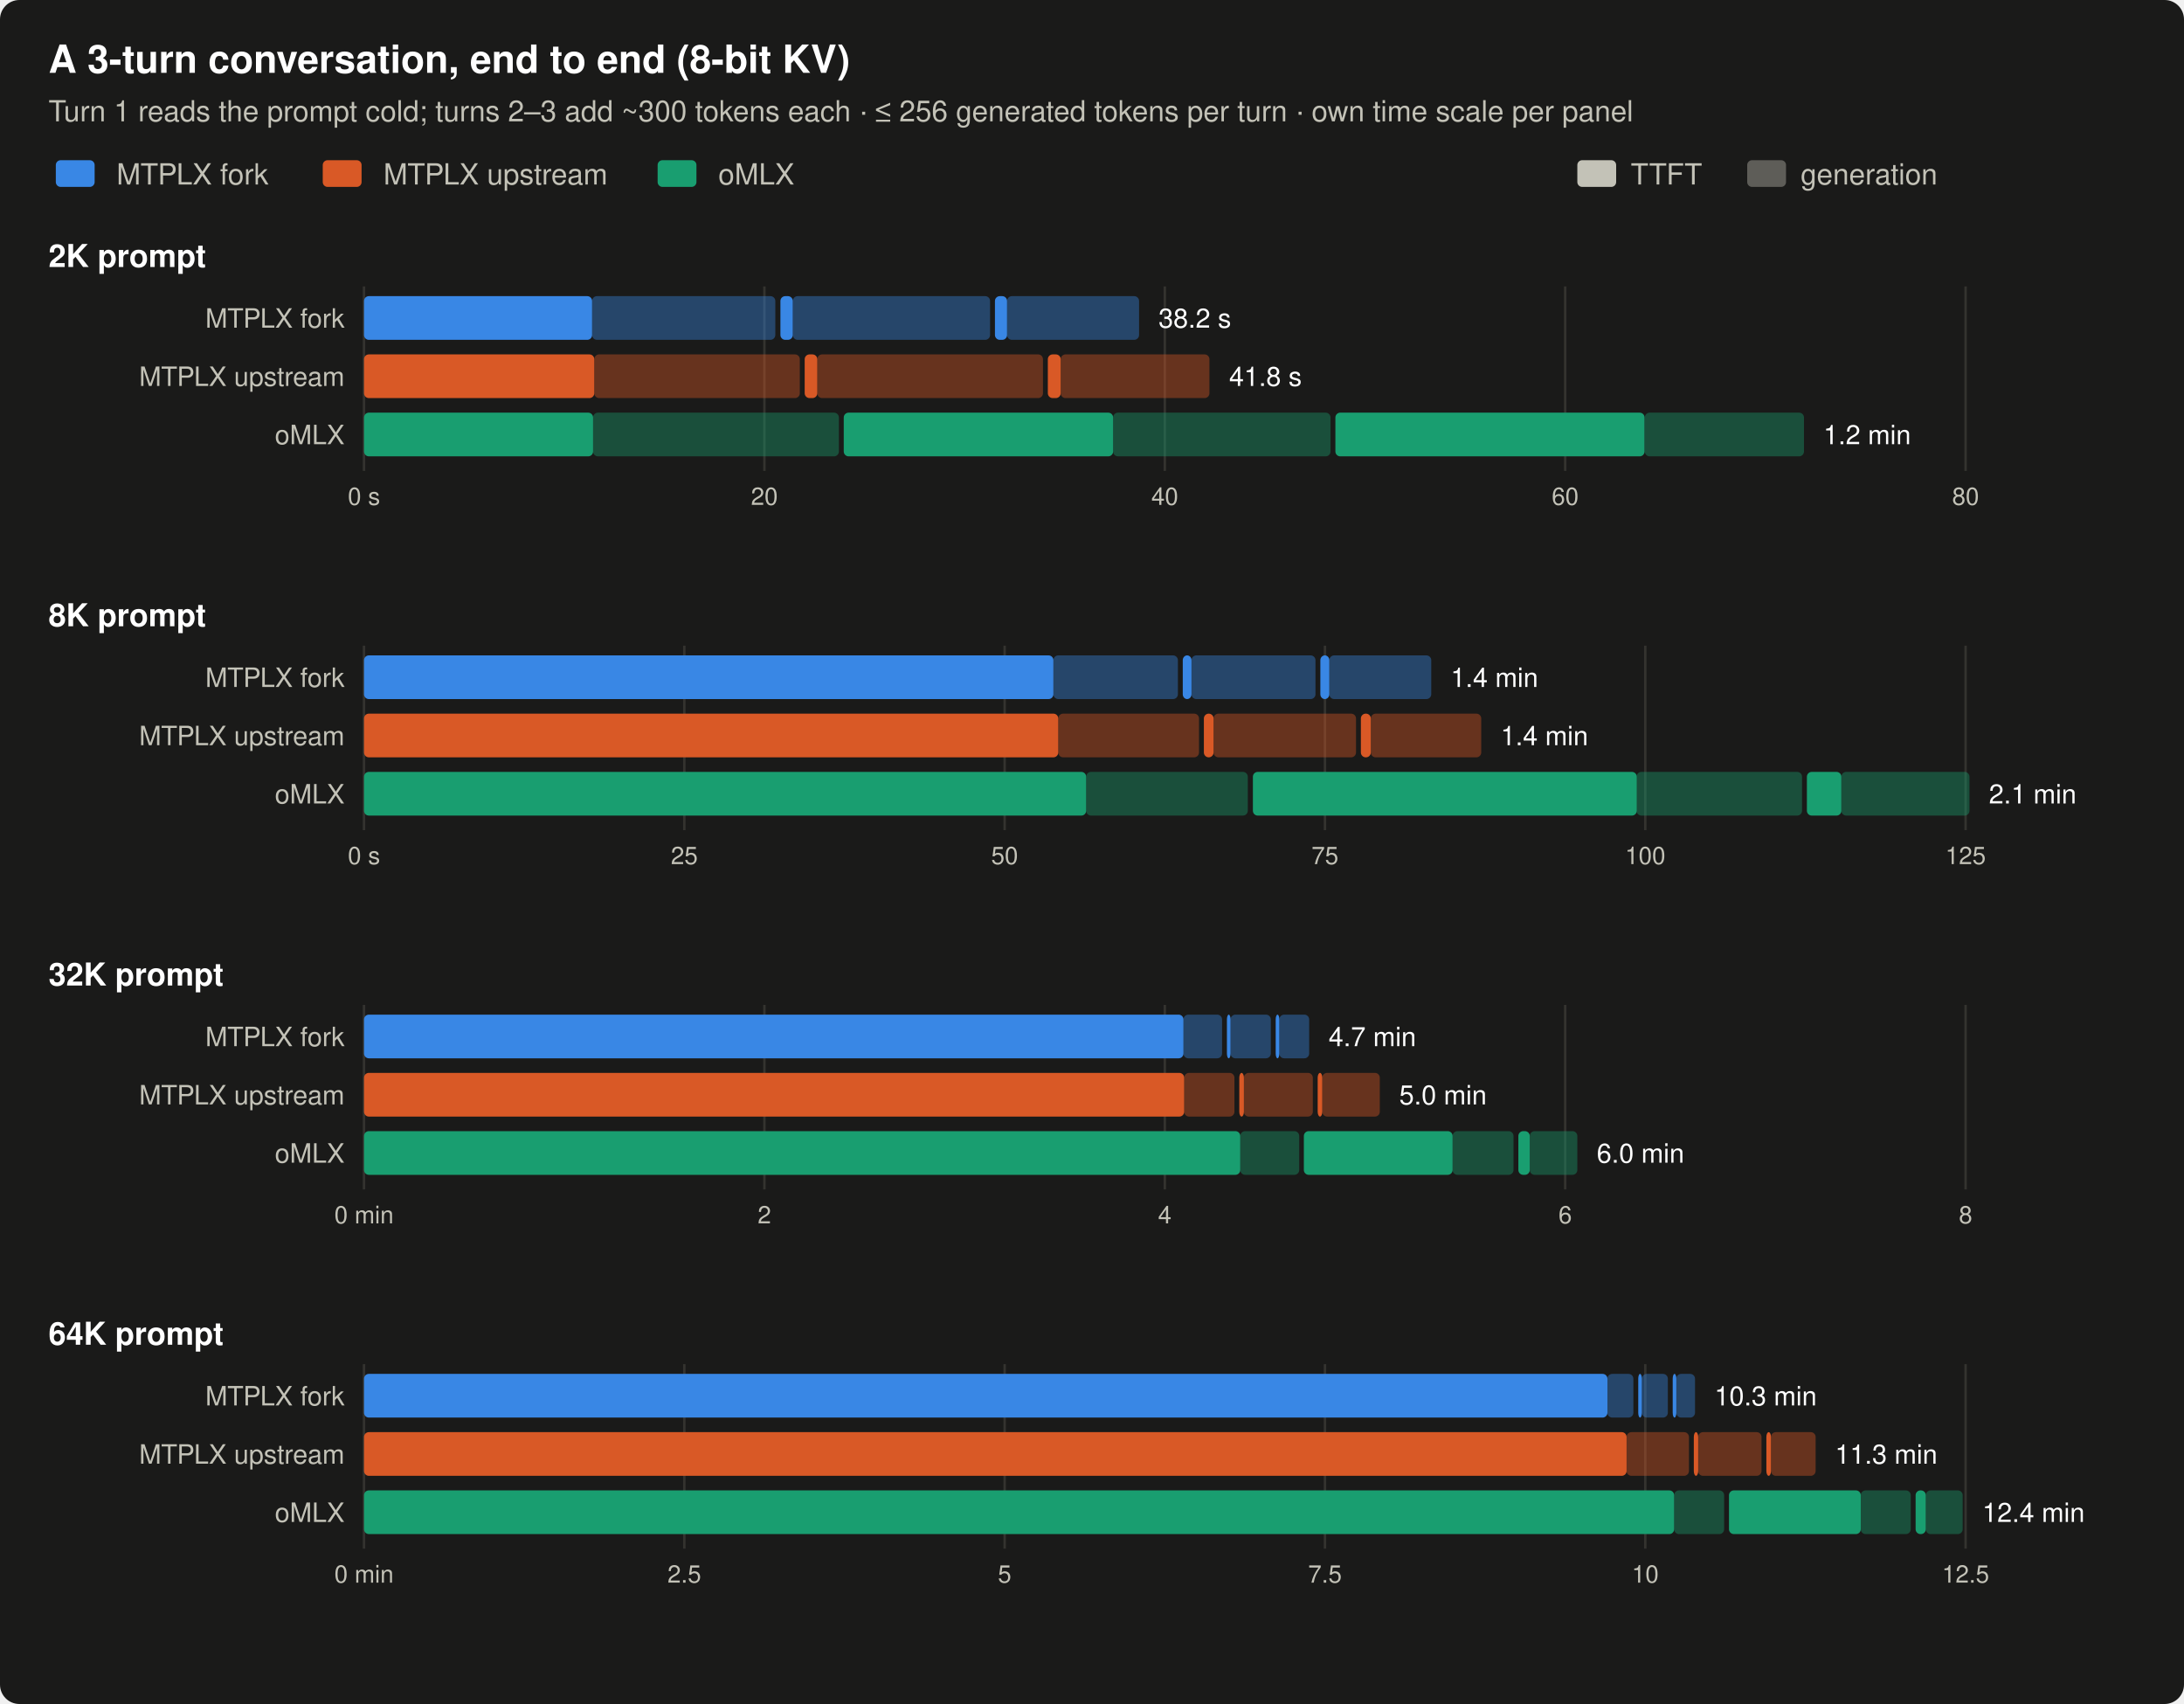
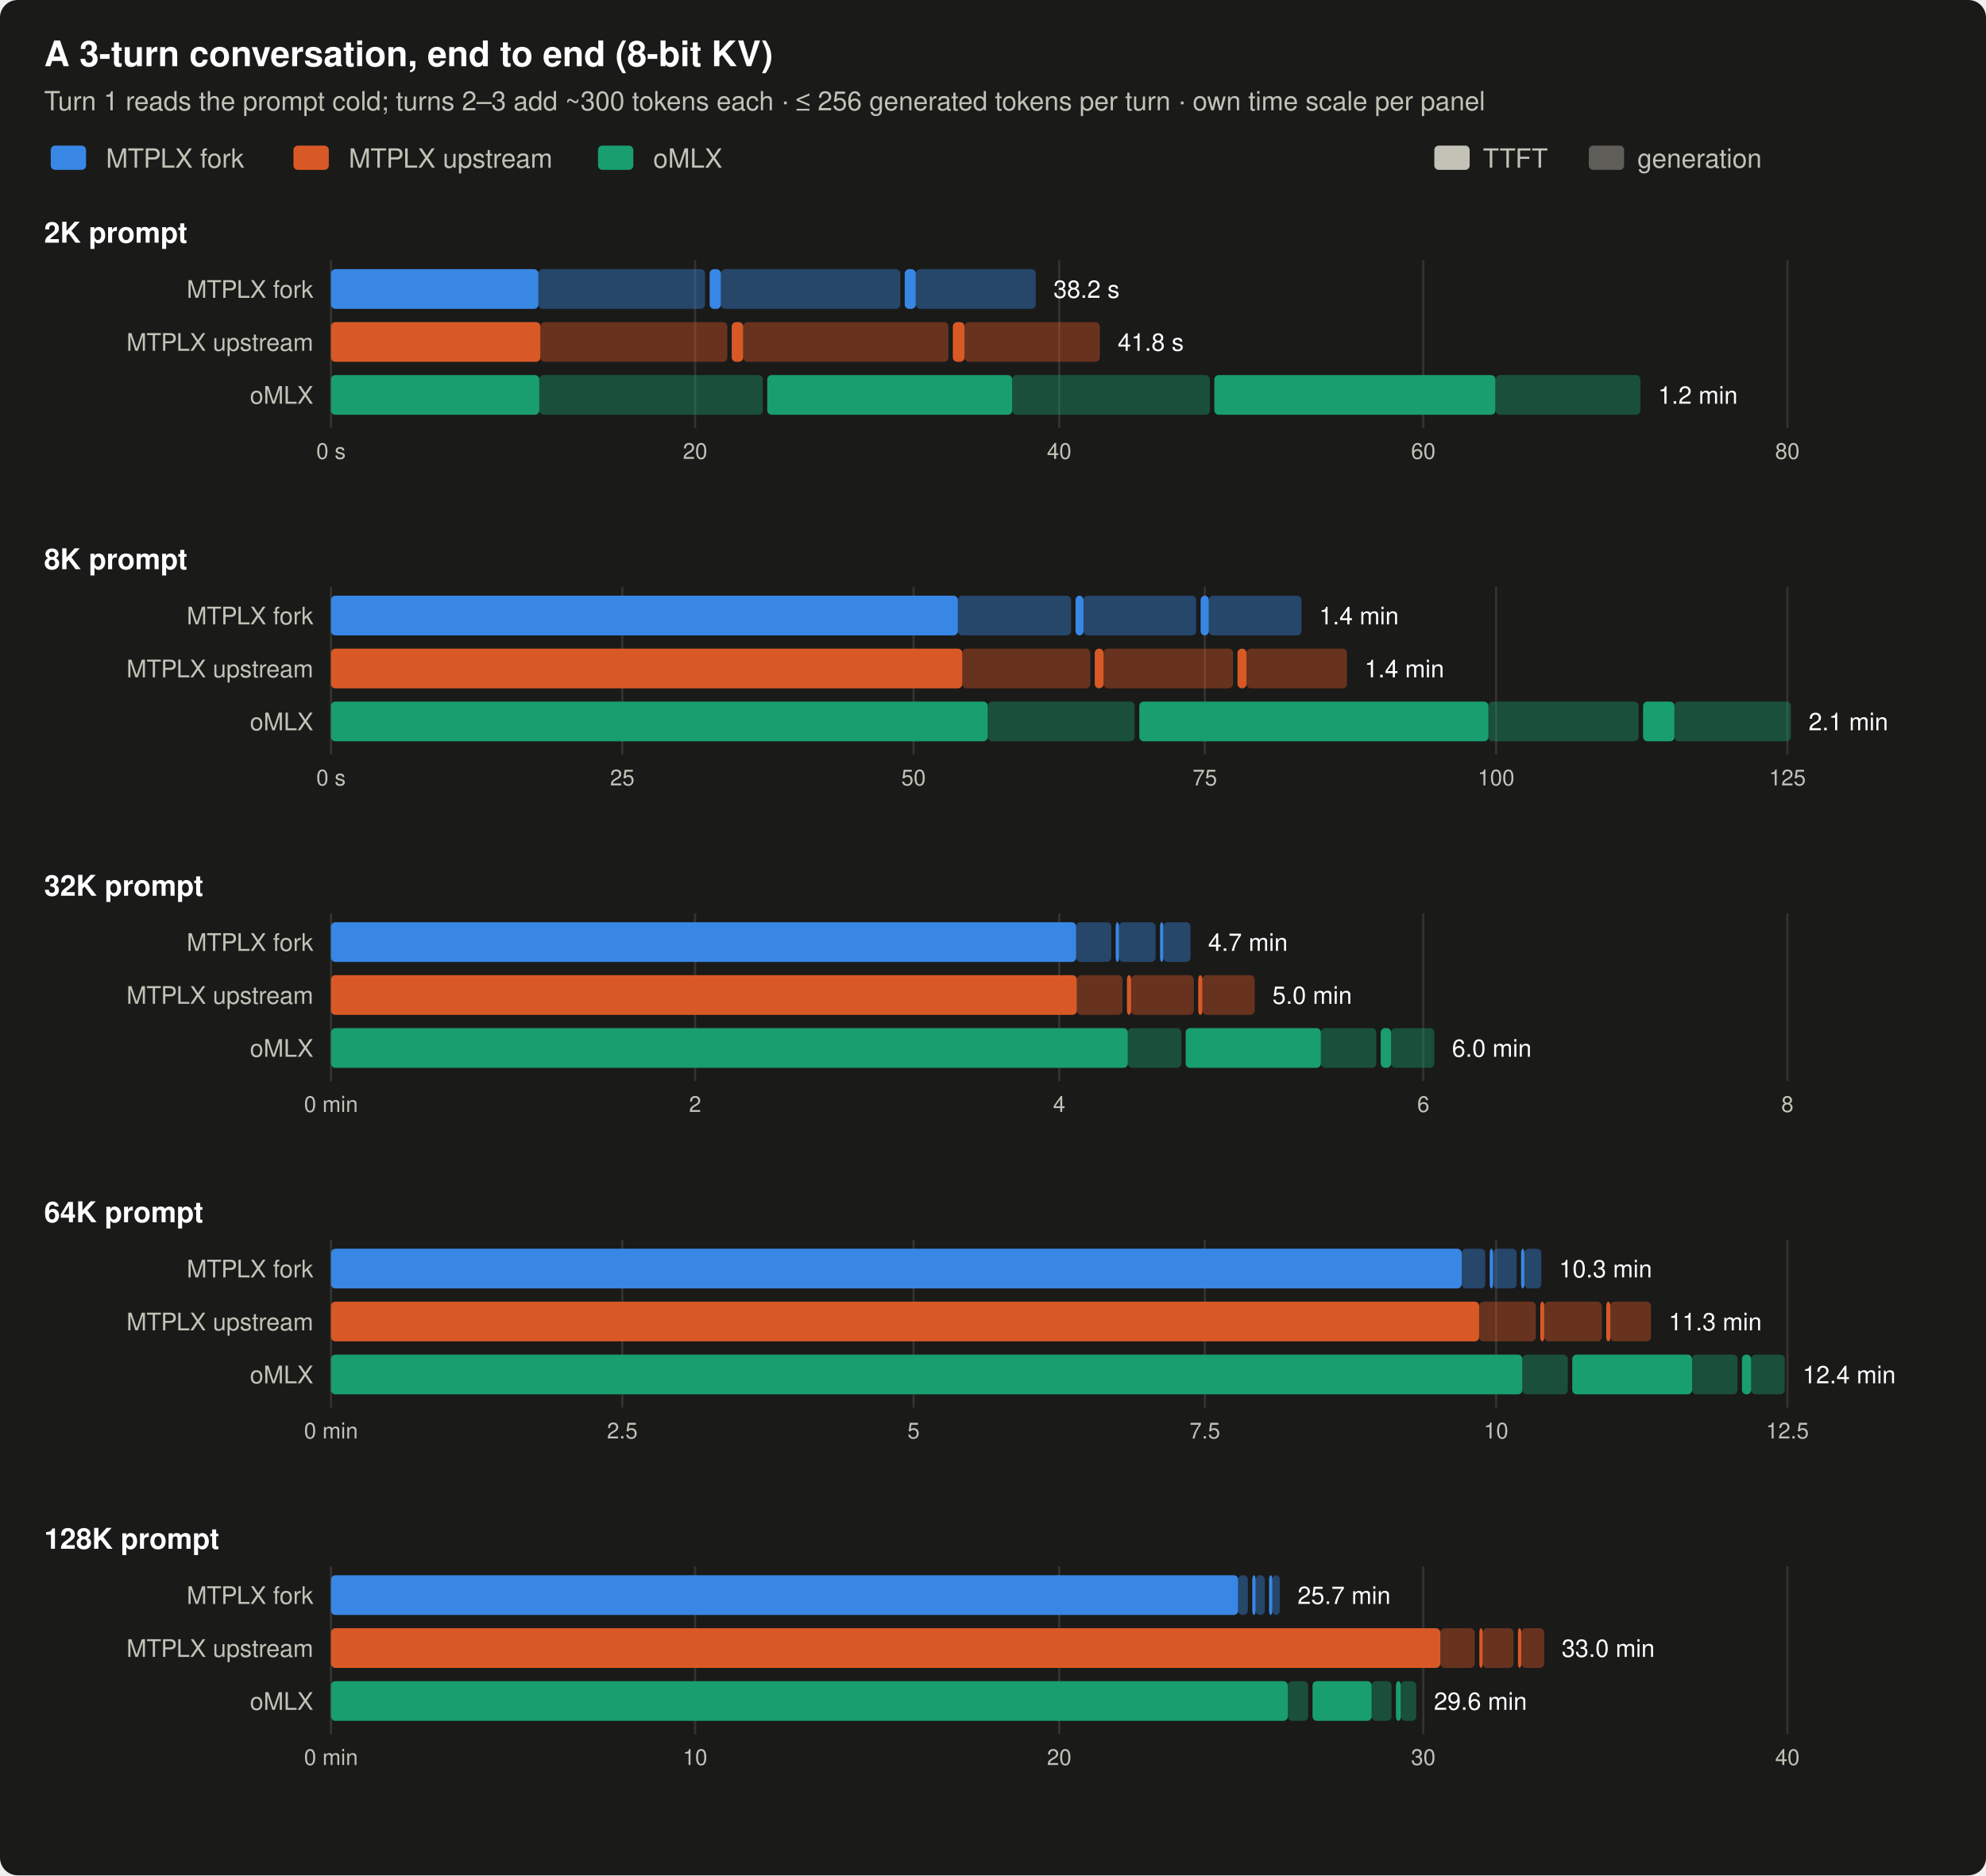
- <svg xmlns="http://www.w3.org/2000/svg" viewBox="0 0 900 702" width="900" height="702" role="img" aria-label="A 3-turn conversation, end to end (8-bit KV)" font-family="-apple-system,BlinkMacSystemFont,Segoe UI,Helvetica,Arial,sans-serif">
-   <rect width="900" height="702" rx="8" fill="#1a1a19" />
+ <svg xmlns="http://www.w3.org/2000/svg" viewBox="0 0 900 850" width="900" height="850" role="img" aria-label="A 3-turn conversation, end to end (8-bit KV)" font-family="-apple-system,BlinkMacSystemFont,Segoe UI,Helvetica,Arial,sans-serif">
+   <rect width="900" height="850" rx="8" fill="#1a1a19" />
  <text x="20" y="30" fill="#ffffff" font-size="16" font-weight="600">A 3-turn conversation, end to end (8-bit KV)</text>
  <text x="20" y="50" fill="#c3c2b7" font-size="12">Turn 1 reads the prompt cold; turns 2–3 add ~300 tokens each · ≤ 256 generated tokens per turn · own time scale per panel</text>
  <rect x="23" y="66" width="16" height="11" rx="2" fill="#3987e5" />
  <text x="48" y="76" fill="#c3c2b7" font-size="12">MTPLX fork</text>
  <rect x="133" y="66" width="16" height="11" rx="2" fill="#d95926" />
  <text x="158" y="76" fill="#c3c2b7" font-size="12">MTPLX upstream</text>
  <rect x="271" y="66" width="16" height="11" rx="2" fill="#199e70" />
  <text x="296" y="76" fill="#c3c2b7" font-size="12">oMLX</text>
  <rect x="650" y="66" width="16" height="11" rx="2" fill="#c3c2b7" />
  <text x="672" y="76" fill="#c3c2b7" font-size="12">TTFT</text>
  <rect x="720" y="66" width="16" height="11" rx="2" fill="#c3c2b7" fill-opacity="0.4" />
  <text x="742" y="76" fill="#c3c2b7" font-size="12">generation</text>
  <text x="20" y="110" fill="#ffffff" font-size="13" font-weight="600">2K prompt</text>
  <line x1="150.0" x2="150.0" y1="118" y2="194" stroke="#34332f" />
  <text x="150.0" y="208" fill="#c3c2b7" font-size="10" text-anchor="middle">0 s</text>
  <line x1="315.0" x2="315.0" y1="118" y2="194" stroke="#34332f" />
  <text x="315.0" y="208" fill="#c3c2b7" font-size="10" text-anchor="middle">20 </text>
  <line x1="480.0" x2="480.0" y1="118" y2="194" stroke="#34332f" />
  <text x="480.0" y="208" fill="#c3c2b7" font-size="10" text-anchor="middle">40 </text>
  <line x1="645.0" x2="645.0" y1="118" y2="194" stroke="#34332f" />
  <text x="645.0" y="208" fill="#c3c2b7" font-size="10" text-anchor="middle">60 </text>
  <line x1="810.0" x2="810.0" y1="118" y2="194" stroke="#34332f" />
  <text x="810.0" y="208" fill="#c3c2b7" font-size="10" text-anchor="middle">80 </text>
  <text x="142" y="135" fill="#c3c2b7" font-size="11" text-anchor="end">MTPLX fork</text>
  <rect x="150.0" y="122" width="94.0" height="18" rx="2" fill="#3987e5" />
  <rect x="244.0" y="122" width="75.5" height="18" rx="2" fill="#3987e5" fill-opacity="0.4" />
  <rect x="321.6" y="122" width="5.1" height="18" rx="2" fill="#3987e5" />
  <rect x="326.7" y="122" width="81.3" height="18" rx="2" fill="#3987e5" fill-opacity="0.4" />
  <rect x="410.0" y="122" width="5.0" height="18" rx="2" fill="#3987e5" />
  <rect x="415.0" y="122" width="54.4" height="18" rx="2" fill="#3987e5" fill-opacity="0.4" />
  <text x="477.4" y="135" fill="#ffffff" font-size="11">38.2 s</text>
  <text x="142" y="159" fill="#c3c2b7" font-size="11" text-anchor="end">MTPLX upstream</text>
  <rect x="150.0" y="146" width="94.9" height="18" rx="2" fill="#d95926" />
  <rect x="244.9" y="146" width="84.7" height="18" rx="2" fill="#d95926" fill-opacity="0.4" />
  <rect x="331.6" y="146" width="5.2" height="18" rx="2" fill="#d95926" />
  <rect x="336.8" y="146" width="93.0" height="18" rx="2" fill="#d95926" fill-opacity="0.4" />
  <rect x="431.8" y="146" width="5.3" height="18" rx="2" fill="#d95926" />
  <rect x="437.1" y="146" width="61.3" height="18" rx="2" fill="#d95926" fill-opacity="0.4" />
  <text x="506.5" y="159" fill="#ffffff" font-size="11">41.8 s</text>
  <text x="142" y="183" fill="#c3c2b7" font-size="11" text-anchor="end">oMLX</text>
  <rect x="150.0" y="170" width="94.4" height="18" rx="2" fill="#199e70" />
  <rect x="244.4" y="170" width="101.3" height="18" rx="2" fill="#199e70" fill-opacity="0.4" />
  <rect x="347.7" y="170" width="111.0" height="18" rx="2" fill="#199e70" />
  <rect x="458.7" y="170" width="89.6" height="18" rx="2" fill="#199e70" fill-opacity="0.4" />
  <rect x="550.3" y="170" width="127.4" height="18" rx="2" fill="#199e70" />
  <rect x="677.8" y="170" width="65.6" height="18" rx="2" fill="#199e70" fill-opacity="0.4" />
  <text x="751.4" y="183" fill="#ffffff" font-size="11">1.2 min</text>
  <text x="20" y="258" fill="#ffffff" font-size="13" font-weight="600">8K prompt</text>
  <line x1="150.0" x2="150.0" y1="266" y2="342" stroke="#34332f" />
  <text x="150.0" y="356" fill="#c3c2b7" font-size="10" text-anchor="middle">0 s</text>
  <line x1="282.0" x2="282.0" y1="266" y2="342" stroke="#34332f" />
  <text x="282.0" y="356" fill="#c3c2b7" font-size="10" text-anchor="middle">25 </text>
  <line x1="414.0" x2="414.0" y1="266" y2="342" stroke="#34332f" />
  <text x="414.0" y="356" fill="#c3c2b7" font-size="10" text-anchor="middle">50 </text>
  <line x1="546.0" x2="546.0" y1="266" y2="342" stroke="#34332f" />
  <text x="546.0" y="356" fill="#c3c2b7" font-size="10" text-anchor="middle">75 </text>
  <line x1="678.0" x2="678.0" y1="266" y2="342" stroke="#34332f" />
  <text x="678.0" y="356" fill="#c3c2b7" font-size="10" text-anchor="middle">100 </text>
  <line x1="810.0" x2="810.0" y1="266" y2="342" stroke="#34332f" />
  <text x="810.0" y="356" fill="#c3c2b7" font-size="10" text-anchor="middle">125 </text>
  <text x="142" y="283" fill="#c3c2b7" font-size="11" text-anchor="end">MTPLX fork</text>
  <rect x="150.0" y="270" width="284.1" height="18" rx="2" fill="#3987e5" />
  <rect x="434.1" y="270" width="51.3" height="18" rx="2" fill="#3987e5" fill-opacity="0.4" />
  <rect x="487.4" y="270" width="3.6" height="18" rx="2" fill="#3987e5" />
  <rect x="491.0" y="270" width="51.1" height="18" rx="2" fill="#3987e5" fill-opacity="0.4" />
  <rect x="544.1" y="270" width="3.7" height="18" rx="2" fill="#3987e5" />
  <rect x="547.8" y="270" width="42.0" height="18" rx="2" fill="#3987e5" fill-opacity="0.4" />
  <text x="597.8" y="283" fill="#ffffff" font-size="11">1.4 min</text>
  <text x="142" y="307" fill="#c3c2b7" font-size="11" text-anchor="end">MTPLX upstream</text>
  <rect x="150.0" y="294" width="286.1" height="18" rx="2" fill="#d95926" />
  <rect x="436.1" y="294" width="58.0" height="18" rx="2" fill="#d95926" fill-opacity="0.4" />
  <rect x="496.1" y="294" width="4.0" height="18" rx="2" fill="#d95926" />
  <rect x="500.1" y="294" width="58.7" height="18" rx="2" fill="#d95926" fill-opacity="0.4" />
  <rect x="560.8" y="294" width="4.1" height="18" rx="2" fill="#d95926" />
  <rect x="564.9" y="294" width="45.5" height="18" rx="2" fill="#d95926" fill-opacity="0.4" />
  <text x="618.4" y="307" fill="#ffffff" font-size="11">1.4 min</text>
  <text x="142" y="331" fill="#c3c2b7" font-size="11" text-anchor="end">oMLX</text>
  <rect x="150.0" y="318" width="297.6" height="18" rx="2" fill="#199e70" />
  <rect x="447.6" y="318" width="66.6" height="18" rx="2" fill="#199e70" fill-opacity="0.4" />
  <rect x="516.3" y="318" width="158.2" height="18" rx="2" fill="#199e70" />
  <rect x="674.4" y="318" width="68.2" height="18" rx="2" fill="#199e70" fill-opacity="0.4" />
  <rect x="744.6" y="318" width="14.2" height="18" rx="2" fill="#199e70" />
  <rect x="758.8" y="318" width="52.8" height="18" rx="2" fill="#199e70" fill-opacity="0.4" />
  <text x="819.6" y="331" fill="#ffffff" font-size="11">2.1 min</text>
  <text x="20" y="406" fill="#ffffff" font-size="13" font-weight="600">32K prompt</text>
  <line x1="150.0" x2="150.0" y1="414" y2="490" stroke="#34332f" />
  <text x="150.0" y="504" fill="#c3c2b7" font-size="10" text-anchor="middle">0 min</text>
  <line x1="315.0" x2="315.0" y1="414" y2="490" stroke="#34332f" />
  <text x="315.0" y="504" fill="#c3c2b7" font-size="10" text-anchor="middle">2 </text>
  <line x1="480.0" x2="480.0" y1="414" y2="490" stroke="#34332f" />
  <text x="480.0" y="504" fill="#c3c2b7" font-size="10" text-anchor="middle">4 </text>
  <line x1="645.0" x2="645.0" y1="414" y2="490" stroke="#34332f" />
  <text x="645.0" y="504" fill="#c3c2b7" font-size="10" text-anchor="middle">6 </text>
  <line x1="810.0" x2="810.0" y1="414" y2="490" stroke="#34332f" />
  <text x="810.0" y="504" fill="#c3c2b7" font-size="10" text-anchor="middle">8 </text>
  <text x="142" y="431" fill="#c3c2b7" font-size="11" text-anchor="end">MTPLX fork</text>
  <rect x="150.0" y="418" width="337.7" height="18" rx="2" fill="#3987e5" />
  <rect x="487.7" y="418" width="15.9" height="18" rx="2" fill="#3987e5" fill-opacity="0.4" />
  <rect x="505.6" y="418" width="1.5" height="18" rx="2" fill="#3987e5" />
  <rect x="507.1" y="418" width="16.6" height="18" rx="2" fill="#3987e5" fill-opacity="0.4" />
  <rect x="525.7" y="418" width="1.5" height="18" rx="2" fill="#3987e5" />
  <rect x="527.2" y="418" width="12.3" height="18" rx="2" fill="#3987e5" fill-opacity="0.4" />
  <text x="547.5" y="431" fill="#ffffff" font-size="11">4.7 min</text>
  <text x="142" y="455" fill="#c3c2b7" font-size="11" text-anchor="end">MTPLX upstream</text>
  <rect x="150.0" y="442" width="338.0" height="18" rx="2" fill="#d95926" />
  <rect x="488.0" y="442" width="20.7" height="18" rx="2" fill="#d95926" fill-opacity="0.4" />
  <rect x="510.7" y="442" width="1.9" height="18" rx="2" fill="#d95926" />
  <rect x="512.6" y="442" width="28.4" height="18" rx="2" fill="#d95926" fill-opacity="0.4" />
  <rect x="543.0" y="442" width="1.9" height="18" rx="2" fill="#d95926" />
  <rect x="544.9" y="442" width="23.7" height="18" rx="2" fill="#d95926" fill-opacity="0.4" />
  <text x="576.6" y="455" fill="#ffffff" font-size="11">5.0 min</text>
  <text x="142" y="479" fill="#c3c2b7" font-size="11" text-anchor="end">oMLX</text>
  <rect x="150.0" y="466" width="361.1" height="18" rx="2" fill="#199e70" />
  <rect x="511.1" y="466" width="24.3" height="18" rx="2" fill="#199e70" fill-opacity="0.4" />
  <rect x="537.3" y="466" width="61.3" height="18" rx="2" fill="#199e70" />
  <rect x="598.6" y="466" width="25.1" height="18" rx="2" fill="#199e70" fill-opacity="0.4" />
  <rect x="625.7" y="466" width="4.7" height="18" rx="2" fill="#199e70" />
  <rect x="630.4" y="466" width="19.6" height="18" rx="2" fill="#199e70" fill-opacity="0.4" />
  <text x="658.0" y="479" fill="#ffffff" font-size="11">6.0 min</text>
  <text x="20" y="554" fill="#ffffff" font-size="13" font-weight="600">64K prompt</text>
  <line x1="150.0" x2="150.0" y1="562" y2="638" stroke="#34332f" />
  <text x="150.0" y="652" fill="#c3c2b7" font-size="10" text-anchor="middle">0 min</text>
  <line x1="282.0" x2="282.0" y1="562" y2="638" stroke="#34332f" />
  <text x="282.0" y="652" fill="#c3c2b7" font-size="10" text-anchor="middle">2.5 </text>
  <line x1="414.0" x2="414.0" y1="562" y2="638" stroke="#34332f" />
  <text x="414.0" y="652" fill="#c3c2b7" font-size="10" text-anchor="middle">5 </text>
  <line x1="546.0" x2="546.0" y1="562" y2="638" stroke="#34332f" />
  <text x="546.0" y="652" fill="#c3c2b7" font-size="10" text-anchor="middle">7.5 </text>
  <line x1="678.0" x2="678.0" y1="562" y2="638" stroke="#34332f" />
  <text x="678.0" y="652" fill="#c3c2b7" font-size="10" text-anchor="middle">10 </text>
  <line x1="810.0" x2="810.0" y1="562" y2="638" stroke="#34332f" />
  <text x="810.0" y="652" fill="#c3c2b7" font-size="10" text-anchor="middle">12.5 </text>
  <text x="142" y="579" fill="#c3c2b7" font-size="11" text-anchor="end">MTPLX fork</text>
  <rect x="150.0" y="566" width="512.4" height="18" rx="2" fill="#3987e5" />
  <rect x="662.4" y="566" width="10.7" height="18" rx="2" fill="#3987e5" fill-opacity="0.4" />
  <rect x="675.1" y="566" width="1.5" height="18" rx="2" fill="#3987e5" />
  <rect x="676.6" y="566" width="10.7" height="18" rx="2" fill="#3987e5" fill-opacity="0.4" />
  <rect x="689.3" y="566" width="1.5" height="18" rx="2" fill="#3987e5" />
  <rect x="690.8" y="566" width="7.7" height="18" rx="2" fill="#3987e5" fill-opacity="0.4" />
  <text x="706.5" y="579" fill="#ffffff" font-size="11">10.3 min</text>
  <text x="142" y="603" fill="#c3c2b7" font-size="11" text-anchor="end">MTPLX upstream</text>
  <rect x="150.0" y="590" width="520.3" height="18" rx="2" fill="#d95926" />
  <rect x="670.3" y="590" width="25.7" height="18" rx="2" fill="#d95926" fill-opacity="0.4" />
  <rect x="698.0" y="590" width="1.8" height="18" rx="2" fill="#d95926" />
  <rect x="699.8" y="590" width="26.1" height="18" rx="2" fill="#d95926" fill-opacity="0.4" />
  <rect x="727.9" y="590" width="1.9" height="18" rx="2" fill="#d95926" />
  <rect x="729.8" y="590" width="18.4" height="18" rx="2" fill="#d95926" fill-opacity="0.4" />
  <text x="756.2" y="603" fill="#ffffff" font-size="11">11.3 min</text>
  <text x="142" y="627" fill="#c3c2b7" font-size="11" text-anchor="end">oMLX</text>
  <rect x="150.0" y="614" width="539.9" height="18" rx="2" fill="#199e70" />
  <rect x="689.9" y="614" width="20.6" height="18" rx="2" fill="#199e70" fill-opacity="0.4" />
  <rect x="712.5" y="614" width="54.3" height="18" rx="2" fill="#199e70" />
  <rect x="766.8" y="614" width="20.6" height="18" rx="2" fill="#199e70" fill-opacity="0.4" />
  <rect x="789.4" y="614" width="4.2" height="18" rx="2" fill="#199e70" />
  <rect x="793.6" y="614" width="15.2" height="18" rx="2" fill="#199e70" fill-opacity="0.4" />
  <text x="816.9" y="627" fill="#ffffff" font-size="11">12.4 min</text>
+   <text x="20" y="702" fill="#ffffff" font-size="13" font-weight="600">128K prompt</text>
+   <line x1="150.0" x2="150.0" y1="710" y2="786" stroke="#34332f" />
+   <text x="150.0" y="800" fill="#c3c2b7" font-size="10" text-anchor="middle">0 min</text>
+   <line x1="315.0" x2="315.0" y1="710" y2="786" stroke="#34332f" />
+   <text x="315.0" y="800" fill="#c3c2b7" font-size="10" text-anchor="middle">10 </text>
+   <line x1="480.0" x2="480.0" y1="710" y2="786" stroke="#34332f" />
+   <text x="480.0" y="800" fill="#c3c2b7" font-size="10" text-anchor="middle">20 </text>
+   <line x1="645.0" x2="645.0" y1="710" y2="786" stroke="#34332f" />
+   <text x="645.0" y="800" fill="#c3c2b7" font-size="10" text-anchor="middle">30 </text>
+   <line x1="810.0" x2="810.0" y1="710" y2="786" stroke="#34332f" />
+   <text x="810.0" y="800" fill="#c3c2b7" font-size="10" text-anchor="middle">40 </text>
+   <text x="142" y="727" fill="#c3c2b7" font-size="11" text-anchor="end">MTPLX fork</text>
+   <rect x="150.0" y="714" width="411.1" height="18" rx="2" fill="#3987e5" />
+   <rect x="561.1" y="714" width="4.4" height="18" rx="2" fill="#3987e5" fill-opacity="0.4" />
+   <rect x="567.5" y="714" width="1.5" height="18" rx="2" fill="#3987e5" />
+   <rect x="569.0" y="714" width="4.2" height="18" rx="2" fill="#3987e5" fill-opacity="0.4" />
+   <rect x="575.1" y="714" width="1.5" height="18" rx="2" fill="#3987e5" />
+   <rect x="576.6" y="714" width="3.4" height="18" rx="2" fill="#3987e5" fill-opacity="0.4" />
+   <text x="588.0" y="727" fill="#ffffff" font-size="11">25.7 min</text>
+   <text x="142" y="751" fill="#c3c2b7" font-size="11" text-anchor="end">MTPLX upstream</text>
+   <rect x="150.0" y="738" width="502.7" height="18" rx="2" fill="#d95926" />
+   <rect x="652.7" y="738" width="15.6" height="18" rx="2" fill="#d95926" fill-opacity="0.4" />
+   <rect x="670.4" y="738" width="1.5" height="18" rx="2" fill="#d95926" />
+   <rect x="671.9" y="738" width="14.0" height="18" rx="2" fill="#d95926" fill-opacity="0.4" />
+   <rect x="687.9" y="738" width="1.5" height="18" rx="2" fill="#d95926" />
+   <rect x="689.4" y="738" width="10.4" height="18" rx="2" fill="#d95926" fill-opacity="0.4" />
+   <text x="707.7" y="751" fill="#ffffff" font-size="11">33.0 min</text>
+   <text x="142" y="775" fill="#c3c2b7" font-size="11" text-anchor="end">oMLX</text>
+   <rect x="150.0" y="762" width="433.6" height="18" rx="2" fill="#199e70" />
+   <rect x="583.6" y="762" width="9.2" height="18" rx="2" fill="#199e70" fill-opacity="0.4" />
+   <rect x="594.8" y="762" width="26.8" height="18" rx="2" fill="#199e70" />
+   <rect x="621.6" y="762" width="9.0" height="18" rx="2" fill="#199e70" fill-opacity="0.4" />
+   <rect x="632.6" y="762" width="2.2" height="18" rx="2" fill="#199e70" />
+   <rect x="634.8" y="762" width="7.0" height="18" rx="2" fill="#199e70" fill-opacity="0.4" />
+   <text x="649.8" y="775" fill="#ffffff" font-size="11">29.6 min</text>
</svg>
